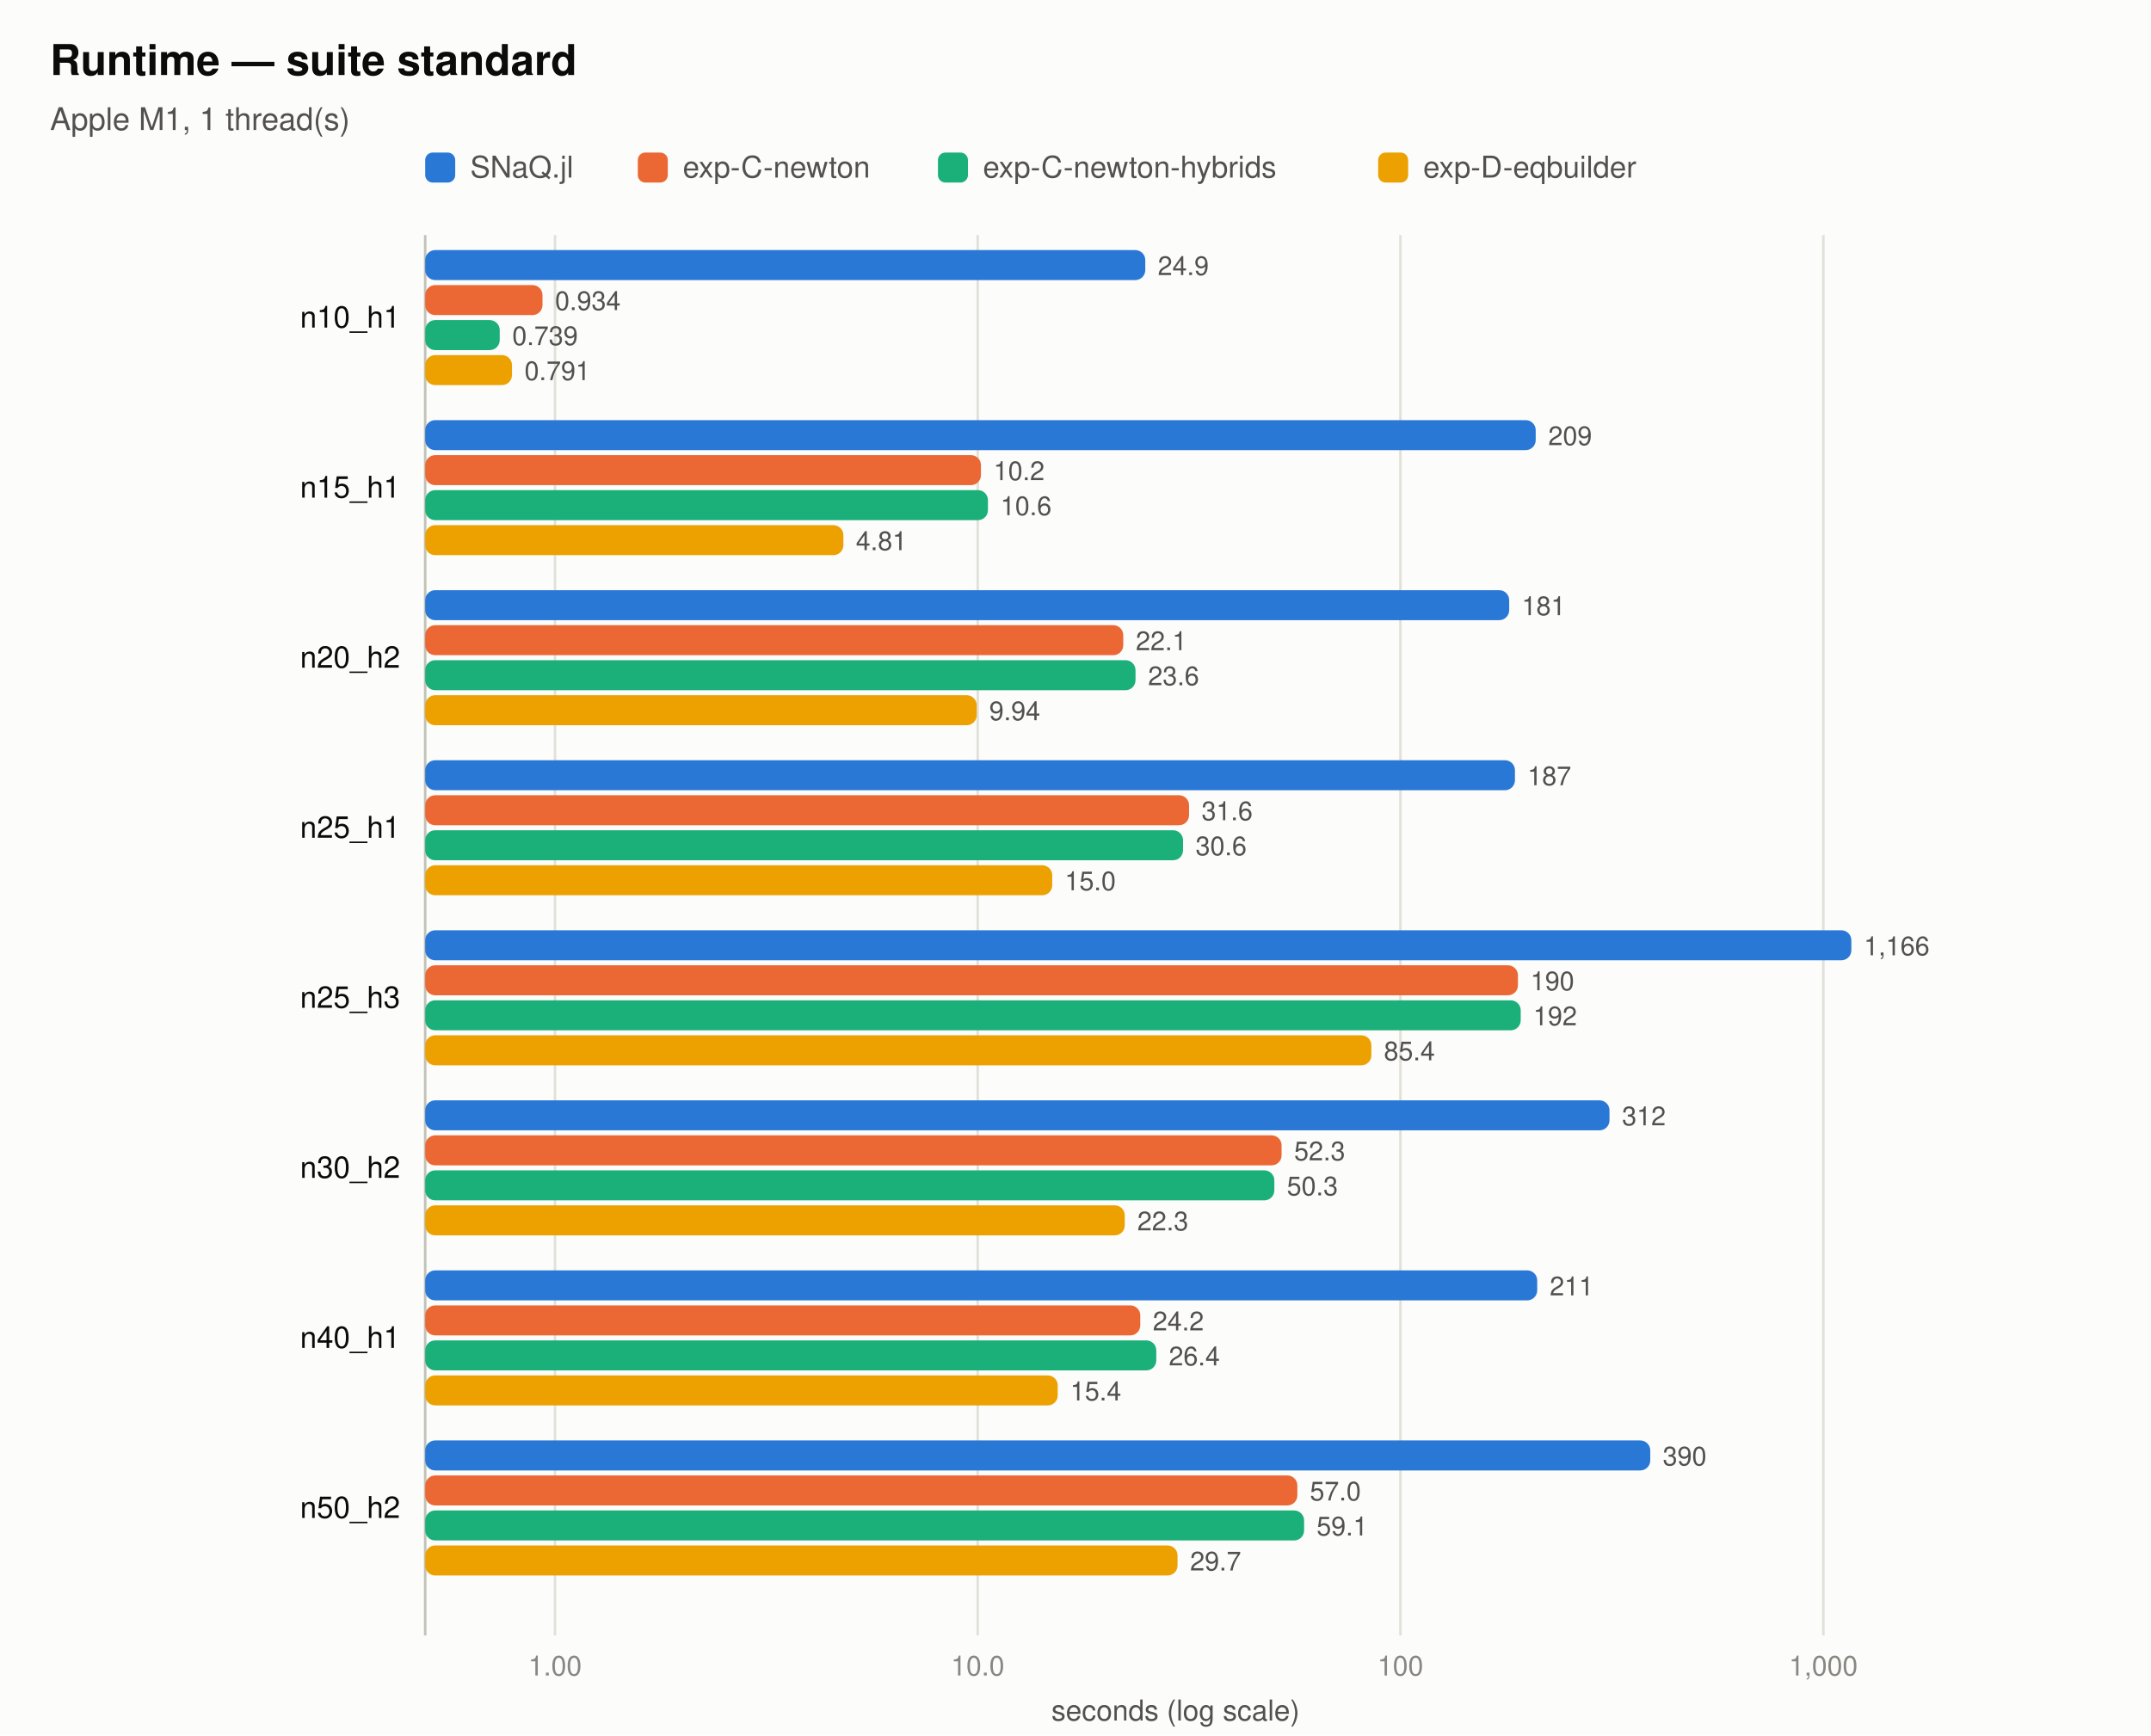
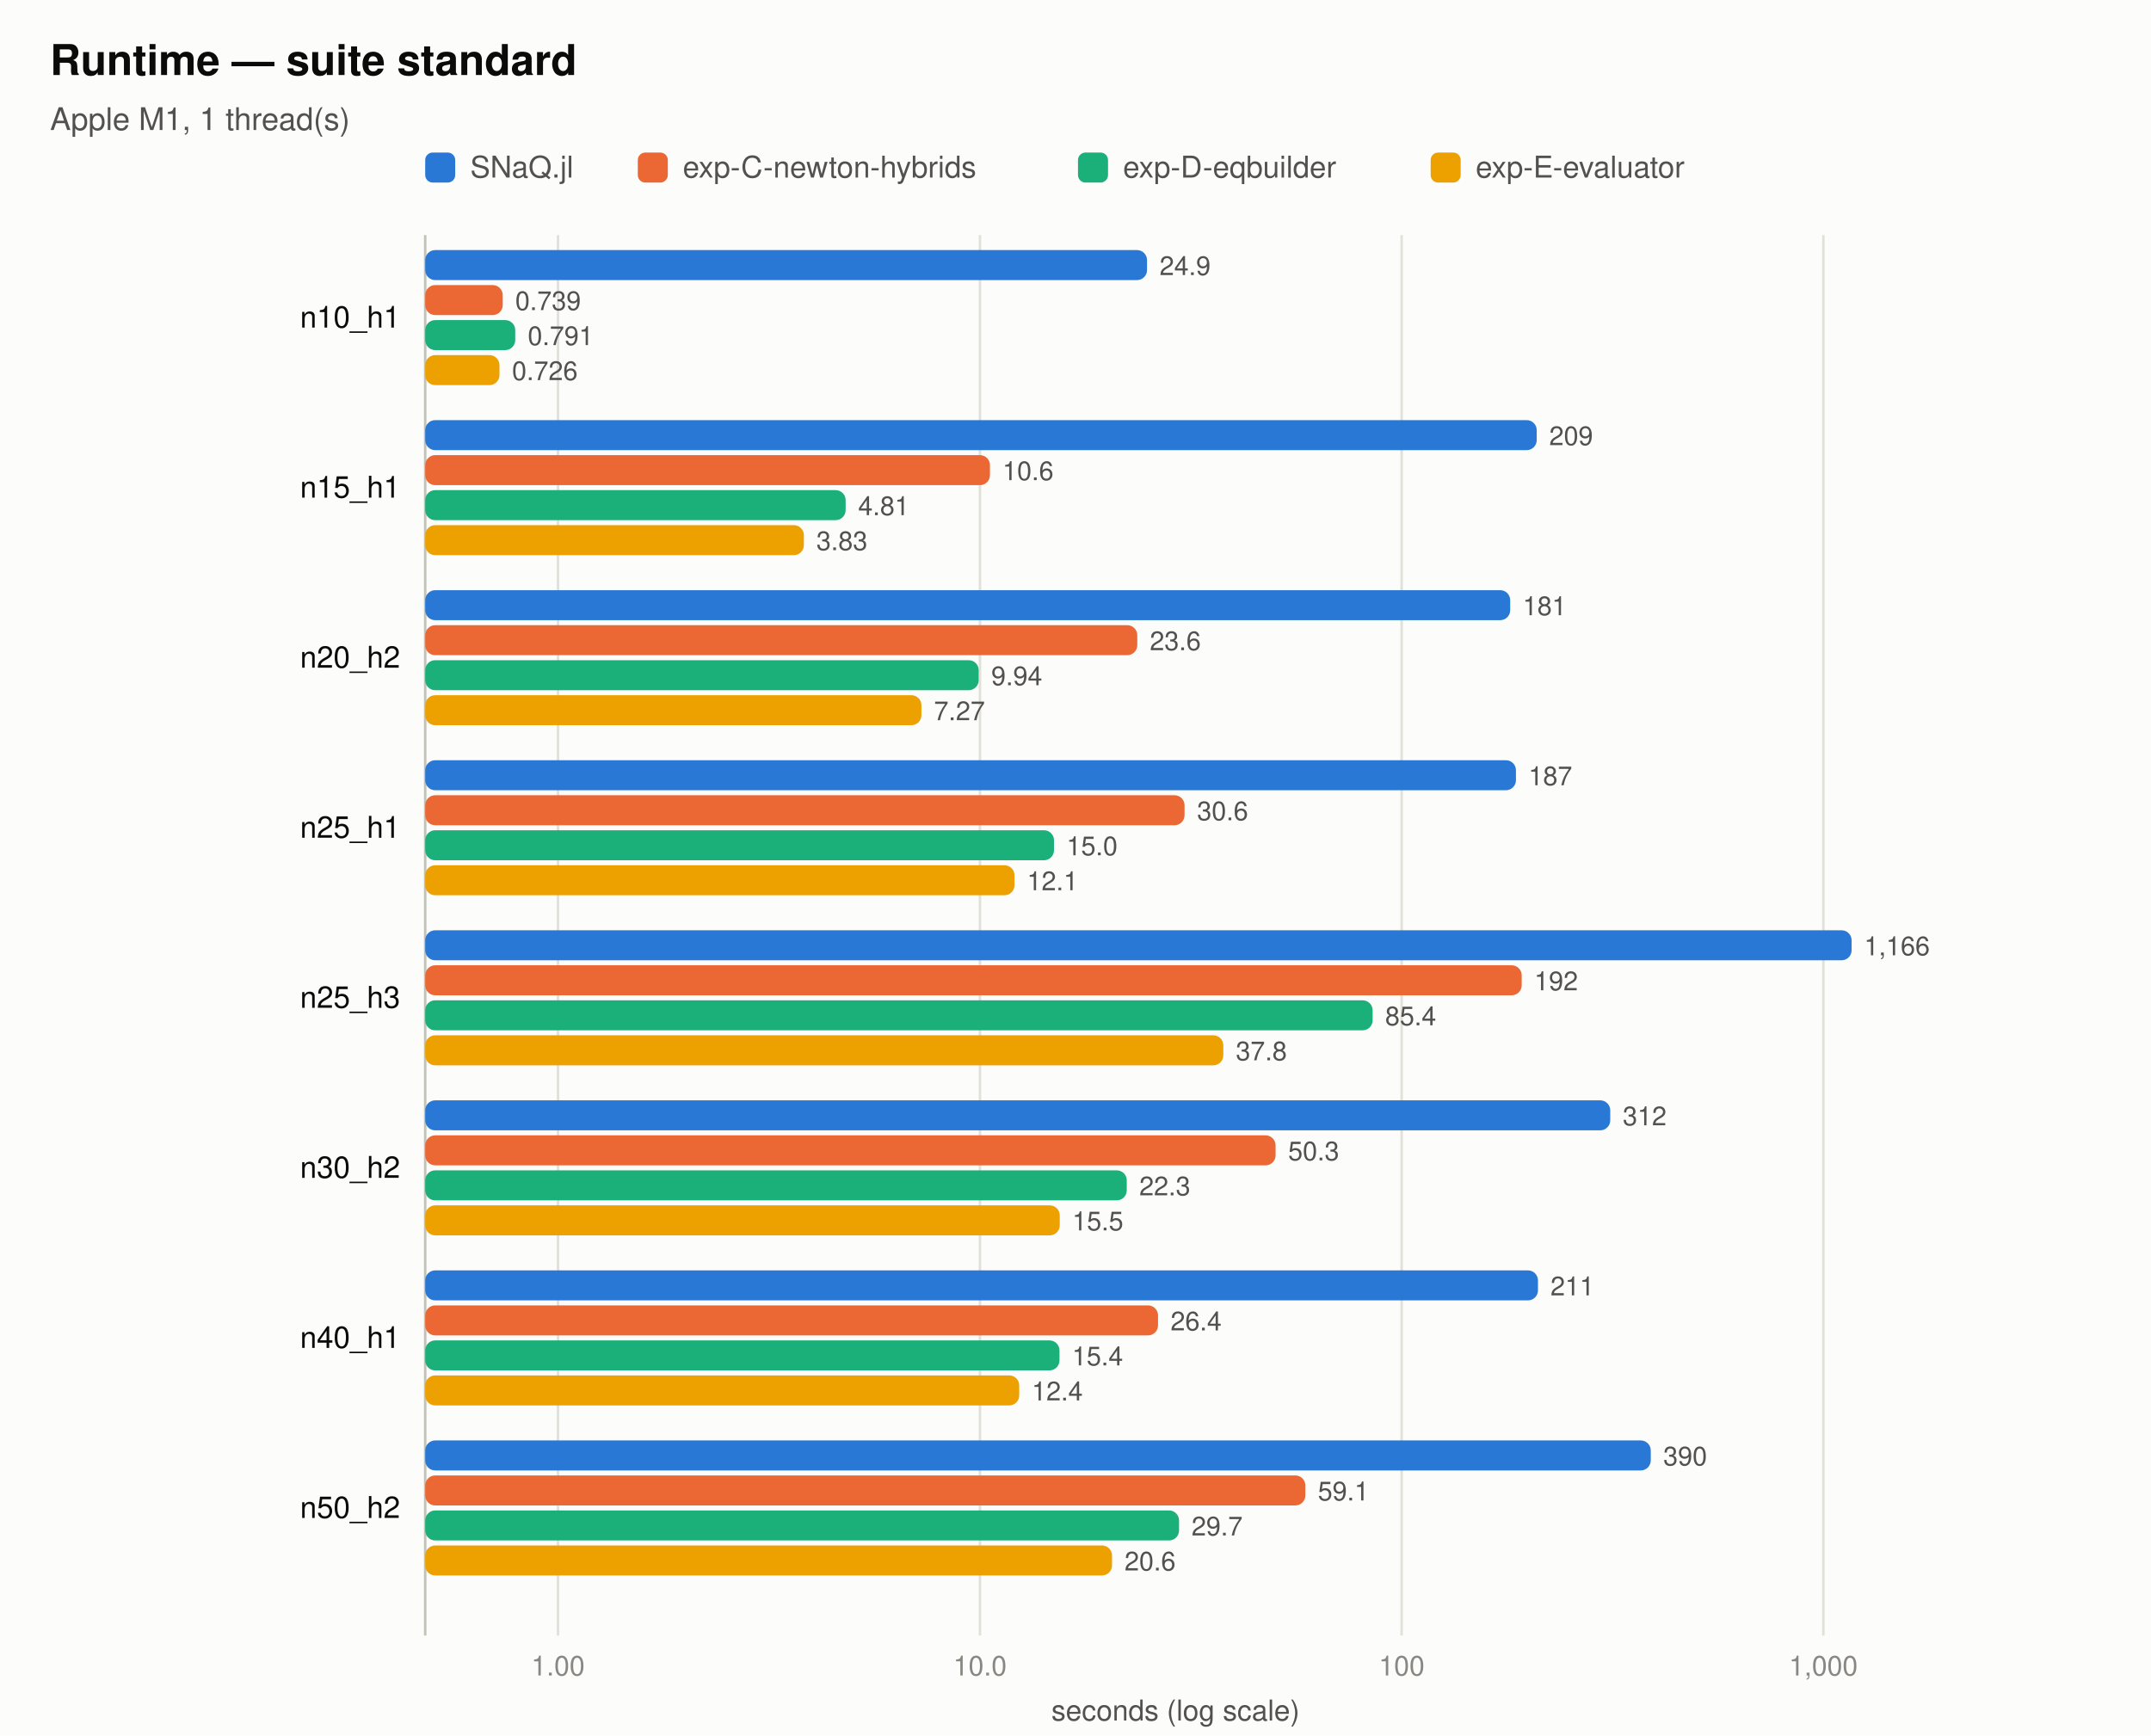
<svg xmlns="http://www.w3.org/2000/svg" width="860" height="694" viewBox="0 0 860 694" font-family="-apple-system, BlinkMacSystemFont, 'Segoe UI', Helvetica, Arial, sans-serif">
  <rect width="860" height="694" fill="#fcfcfb" />
  <text x="20" y="30" font-size="17" font-weight="600" fill="#0b0b0b">Runtime — suite standard</text>
  <text x="20" y="52" font-size="12.5" fill="#52514e">Apple M1, 1 thread(s)</text>
  <rect x="170" y="61" width="12" height="12" rx="3" fill="#2a78d6" />
  <text x="188" y="71" font-size="12" fill="#52514e">SNaQ.jl</text>
  <rect x="255" y="61" width="12" height="12" rx="3" fill="#eb6834" />
-   <text x="273" y="71" font-size="12" fill="#52514e">exp-C-newton</text>
-   <rect x="375" y="61" width="12" height="12" rx="3" fill="#1baf7a" />
-   <text x="393" y="71" font-size="12" fill="#52514e">exp-C-newton-hybrids</text>
-   <rect x="551" y="61" width="12" height="12" rx="3" fill="#eda100" />
-   <text x="569" y="71" font-size="12" fill="#52514e">exp-D-eqbuilder</text>
-   <line x1="221.9" y1="94" x2="221.9" y2="654" stroke="#e1e0d9" stroke-width="1" />
-   <text x="221.9" y="670" font-size="11" fill="#898781" text-anchor="middle">1.00</text>
-   <line x1="390.9" y1="94" x2="390.9" y2="654" stroke="#e1e0d9" stroke-width="1" />
-   <text x="390.9" y="670" font-size="11" fill="#898781" text-anchor="middle">10.0</text>
-   <line x1="559.9" y1="94" x2="559.9" y2="654" stroke="#e1e0d9" stroke-width="1" />
-   <text x="559.9" y="670" font-size="11" fill="#898781" text-anchor="middle">100</text>
+   <text x="273" y="71" font-size="12" fill="#52514e">exp-C-newton-hybrids</text>
+   <rect x="431" y="61" width="12" height="12" rx="3" fill="#1baf7a" />
+   <text x="449" y="71" font-size="12" fill="#52514e">exp-D-eqbuilder</text>
+   <rect x="572" y="61" width="12" height="12" rx="3" fill="#eda100" />
+   <text x="590" y="71" font-size="12" fill="#52514e">exp-E-evaluator</text>
+   <line x1="223.1" y1="94" x2="223.1" y2="654" stroke="#e1e0d9" stroke-width="1" />
+   <text x="223.1" y="670" font-size="11" fill="#898781" text-anchor="middle">1.00</text>
+   <line x1="391.8" y1="94" x2="391.8" y2="654" stroke="#e1e0d9" stroke-width="1" />
+   <text x="391.8" y="670" font-size="11" fill="#898781" text-anchor="middle">10.0</text>
+   <line x1="560.4" y1="94" x2="560.4" y2="654" stroke="#e1e0d9" stroke-width="1" />
+   <text x="560.4" y="670" font-size="11" fill="#898781" text-anchor="middle">100</text>
  <line x1="729.0" y1="94" x2="729.0" y2="654" stroke="#e1e0d9" stroke-width="1" />
  <text x="729.0" y="670" font-size="11" fill="#898781" text-anchor="middle">1,000</text>
  <text x="470.0" y="688" font-size="11.5" fill="#52514e" text-anchor="middle">seconds (log scale)</text>
  <line x1="170.0" y1="94" x2="170.0" y2="654" stroke="#c3c2b7" stroke-width="1" />
  <text x="160" y="131.0" font-size="12" fill="#0b0b0b" text-anchor="end">n10_h1</text>
  <g>
-     <rect x="170.0" y="100" width="287.9" height="12" rx="4.0" fill="#2a78d6" />
+     <rect x="170.0" y="100" width="288.6" height="12" rx="4.0" fill="#2a78d6" />
  </g>
-   <text x="462.9" y="110" font-size="10.5" fill="#52514e" text-anchor="start">24.9</text>
+   <text x="463.6" y="110" font-size="10.5" fill="#52514e" text-anchor="start">24.9</text>
  <g>
-     <rect x="170.0" y="114" width="46.9" height="12" rx="4.0" fill="#eb6834" />
+     <rect x="170.0" y="114" width="31.0" height="12" rx="4.0" fill="#eb6834" />
  </g>
-   <text x="221.9" y="124" font-size="10.5" fill="#52514e" text-anchor="start">0.934</text>
+   <text x="206.0" y="124" font-size="10.5" fill="#52514e" text-anchor="start">0.739</text>
  <g>
-     <rect x="170.0" y="128" width="29.8" height="12" rx="4.0" fill="#1baf7a" />
+     <rect x="170.0" y="128" width="36.0" height="12" rx="4.0" fill="#1baf7a" />
  </g>
-   <text x="204.8" y="138" font-size="10.5" fill="#52514e" text-anchor="start">0.739</text>
+   <text x="211.0" y="138" font-size="10.5" fill="#52514e" text-anchor="start">0.791</text>
  <g>
-     <rect x="170.0" y="142" width="34.7" height="12" rx="4.0" fill="#eda100" />
+     <rect x="170.0" y="142" width="29.7" height="12" rx="4.0" fill="#eda100" />
  </g>
-   <text x="209.7" y="152" font-size="10.5" fill="#52514e" text-anchor="start">0.791</text>
+   <text x="204.7" y="152" font-size="10.5" fill="#52514e" text-anchor="start">0.726</text>
  <text x="160" y="199.0" font-size="12" fill="#0b0b0b" text-anchor="end">n15_h1</text>
  <g>
-     <rect x="170.0" y="168" width="444.0" height="12" rx="4.0" fill="#2a78d6" />
+     <rect x="170.0" y="168" width="444.4" height="12" rx="4.0" fill="#2a78d6" />
  </g>
-   <text x="619.0" y="178" font-size="10.5" fill="#52514e" text-anchor="start">209</text>
+   <text x="619.4" y="178" font-size="10.5" fill="#52514e" text-anchor="start">209</text>
  <g>
-     <rect x="170.0" y="182" width="222.2" height="12" rx="4.0" fill="#eb6834" />
+     <rect x="170.0" y="182" width="225.8" height="12" rx="4.0" fill="#eb6834" />
  </g>
-   <text x="397.2" y="192" font-size="10.5" fill="#52514e" text-anchor="start">10.2</text>
+   <text x="400.8" y="192" font-size="10.5" fill="#52514e" text-anchor="start">10.6</text>
  <g>
-     <rect x="170.0" y="196" width="225.0" height="12" rx="4.0" fill="#1baf7a" />
+     <rect x="170.0" y="196" width="168.1" height="12" rx="4.0" fill="#1baf7a" />
  </g>
-   <text x="400.0" y="206" font-size="10.5" fill="#52514e" text-anchor="start">10.6</text>
+   <text x="343.1" y="206" font-size="10.5" fill="#52514e" text-anchor="start">4.81</text>
  <g>
-     <rect x="170.0" y="210" width="167.2" height="12" rx="4.0" fill="#eda100" />
+     <rect x="170.0" y="210" width="151.4" height="12" rx="4.0" fill="#eda100" />
  </g>
-   <text x="342.2" y="220" font-size="10.5" fill="#52514e" text-anchor="start">4.81</text>
+   <text x="326.4" y="220" font-size="10.5" fill="#52514e" text-anchor="start">3.83</text>
  <text x="160" y="267.0" font-size="12" fill="#0b0b0b" text-anchor="end">n20_h2</text>
  <g>
-     <rect x="170.0" y="236" width="433.4" height="12" rx="4.0" fill="#2a78d6" />
+     <rect x="170.0" y="236" width="433.8" height="12" rx="4.0" fill="#2a78d6" />
  </g>
-   <text x="608.4" y="246" font-size="10.5" fill="#52514e" text-anchor="start">181</text>
+   <text x="608.8" y="246" font-size="10.5" fill="#52514e" text-anchor="start">181</text>
  <g>
-     <rect x="170.0" y="250" width="279.1" height="12" rx="4.0" fill="#eb6834" />
+     <rect x="170.0" y="250" width="284.7" height="12" rx="4.0" fill="#eb6834" />
  </g>
-   <text x="454.1" y="260" font-size="10.5" fill="#52514e" text-anchor="start">22.1</text>
+   <text x="459.7" y="260" font-size="10.5" fill="#52514e" text-anchor="start">23.6</text>
  <g>
-     <rect x="170.0" y="264" width="284.0" height="12" rx="4.0" fill="#1baf7a" />
+     <rect x="170.0" y="264" width="221.3" height="12" rx="4.0" fill="#1baf7a" />
  </g>
-   <text x="459.0" y="274" font-size="10.5" fill="#52514e" text-anchor="start">23.6</text>
+   <text x="396.3" y="274" font-size="10.5" fill="#52514e" text-anchor="start">9.94</text>
  <g>
-     <rect x="170.0" y="278" width="220.5" height="12" rx="4.0" fill="#eda100" />
+     <rect x="170.0" y="278" width="198.4" height="12" rx="4.0" fill="#eda100" />
  </g>
-   <text x="395.5" y="288" font-size="10.5" fill="#52514e" text-anchor="start">9.94</text>
+   <text x="373.4" y="288" font-size="10.5" fill="#52514e" text-anchor="start">7.27</text>
  <text x="160" y="335.0" font-size="12" fill="#0b0b0b" text-anchor="end">n25_h1</text>
  <g>
-     <rect x="170.0" y="304" width="435.7" height="12" rx="4.0" fill="#2a78d6" />
+     <rect x="170.0" y="304" width="436.1" height="12" rx="4.0" fill="#2a78d6" />
  </g>
-   <text x="610.7" y="314" font-size="10.5" fill="#52514e" text-anchor="start">187</text>
+   <text x="611.1" y="314" font-size="10.5" fill="#52514e" text-anchor="start">187</text>
  <g>
-     <rect x="170.0" y="318" width="305.4" height="12" rx="4.0" fill="#eb6834" />
+     <rect x="170.0" y="318" width="303.6" height="12" rx="4.0" fill="#eb6834" />
  </g>
-   <text x="480.4" y="328" font-size="10.5" fill="#52514e" text-anchor="start">31.6</text>
+   <text x="478.6" y="328" font-size="10.5" fill="#52514e" text-anchor="start">30.6</text>
  <g>
-     <rect x="170.0" y="332" width="303.0" height="12" rx="4.0" fill="#1baf7a" />
+     <rect x="170.0" y="332" width="251.4" height="12" rx="4.0" fill="#1baf7a" />
  </g>
-   <text x="478.0" y="342" font-size="10.5" fill="#52514e" text-anchor="start">30.6</text>
+   <text x="426.4" y="342" font-size="10.5" fill="#52514e" text-anchor="start">15.0</text>
  <g>
-     <rect x="170.0" y="346" width="250.7" height="12" rx="4.0" fill="#eda100" />
+     <rect x="170.0" y="346" width="235.6" height="12" rx="4.0" fill="#eda100" />
  </g>
-   <text x="425.7" y="356" font-size="10.5" fill="#52514e" text-anchor="start">15.0</text>
+   <text x="410.6" y="356" font-size="10.5" fill="#52514e" text-anchor="start">12.1</text>
  <text x="160" y="403.0" font-size="12" fill="#0b0b0b" text-anchor="end">n25_h3</text>
  <g>
-     <rect x="170.0" y="372" width="570.2" height="12" rx="4.0" fill="#2a78d6" />
+     <rect x="170.0" y="372" width="570.3" height="12" rx="4.0" fill="#2a78d6" />
  </g>
-   <text x="745.2" y="382" font-size="10.5" fill="#52514e" text-anchor="start">1,166</text>
+   <text x="745.3" y="382" font-size="10.5" fill="#52514e" text-anchor="start">1,166</text>
  <g>
-     <rect x="170.0" y="386" width="436.9" height="12" rx="4.0" fill="#eb6834" />
+     <rect x="170.0" y="386" width="438.4" height="12" rx="4.0" fill="#eb6834" />
  </g>
-   <text x="611.9" y="396" font-size="10.5" fill="#52514e" text-anchor="start">190</text>
+   <text x="613.4" y="396" font-size="10.5" fill="#52514e" text-anchor="start">192</text>
  <g>
-     <rect x="170.0" y="400" width="438.0" height="12" rx="4.0" fill="#1baf7a" />
+     <rect x="170.0" y="400" width="378.8" height="12" rx="4.0" fill="#1baf7a" />
  </g>
-   <text x="613.0" y="410" font-size="10.5" fill="#52514e" text-anchor="start">192</text>
+   <text x="553.8" y="410" font-size="10.5" fill="#52514e" text-anchor="start">85.4</text>
  <g>
-     <rect x="170.0" y="414" width="378.3" height="12" rx="4.0" fill="#eda100" />
+     <rect x="170.0" y="414" width="319.1" height="12" rx="4.0" fill="#eda100" />
  </g>
-   <text x="553.3" y="424" font-size="10.5" fill="#52514e" text-anchor="start">85.4</text>
+   <text x="494.1" y="424" font-size="10.5" fill="#52514e" text-anchor="start">37.8</text>
  <text x="160" y="471.0" font-size="12" fill="#0b0b0b" text-anchor="end">n30_h2</text>
  <g>
-     <rect x="170.0" y="440" width="473.5" height="12" rx="4.0" fill="#2a78d6" />
+     <rect x="170.0" y="440" width="473.8" height="12" rx="4.0" fill="#2a78d6" />
  </g>
-   <text x="648.5" y="450" font-size="10.5" fill="#52514e" text-anchor="start">312</text>
+   <text x="648.8" y="450" font-size="10.5" fill="#52514e" text-anchor="start">312</text>
  <g>
-     <rect x="170.0" y="454" width="342.4" height="12" rx="4.0" fill="#eb6834" />
+     <rect x="170.0" y="454" width="340.0" height="12" rx="4.0" fill="#eb6834" />
  </g>
-   <text x="517.4" y="464" font-size="10.5" fill="#52514e" text-anchor="start">52.3</text>
+   <text x="515.0" y="464" font-size="10.5" fill="#52514e" text-anchor="start">50.3</text>
  <g>
-     <rect x="170.0" y="468" width="339.5" height="12" rx="4.0" fill="#1baf7a" />
+     <rect x="170.0" y="468" width="280.5" height="12" rx="4.0" fill="#1baf7a" />
  </g>
-   <text x="514.5" y="478" font-size="10.5" fill="#52514e" text-anchor="start">50.3</text>
+   <text x="455.5" y="478" font-size="10.5" fill="#52514e" text-anchor="start">22.3</text>
  <g>
-     <rect x="170.0" y="482" width="279.7" height="12" rx="4.0" fill="#eda100" />
+     <rect x="170.0" y="482" width="253.7" height="12" rx="4.0" fill="#eda100" />
  </g>
-   <text x="454.7" y="492" font-size="10.5" fill="#52514e" text-anchor="start">22.3</text>
+   <text x="428.7" y="492" font-size="10.5" fill="#52514e" text-anchor="start">15.5</text>
  <text x="160" y="539.0" font-size="12" fill="#0b0b0b" text-anchor="end">n40_h1</text>
  <g>
-     <rect x="170.0" y="508" width="444.6" height="12" rx="4.0" fill="#2a78d6" />
+     <rect x="170.0" y="508" width="444.9" height="12" rx="4.0" fill="#2a78d6" />
  </g>
-   <text x="619.6" y="518" font-size="10.5" fill="#52514e" text-anchor="start">211</text>
+   <text x="619.9" y="518" font-size="10.5" fill="#52514e" text-anchor="start">211</text>
  <g>
-     <rect x="170.0" y="522" width="285.9" height="12" rx="4.0" fill="#eb6834" />
+     <rect x="170.0" y="522" width="293.0" height="12" rx="4.0" fill="#eb6834" />
  </g>
-   <text x="460.9" y="532" font-size="10.5" fill="#52514e" text-anchor="start">24.2</text>
+   <text x="468.0" y="532" font-size="10.5" fill="#52514e" text-anchor="start">26.4</text>
  <g>
-     <rect x="170.0" y="536" width="292.3" height="12" rx="4.0" fill="#1baf7a" />
+     <rect x="170.0" y="536" width="253.6" height="12" rx="4.0" fill="#1baf7a" />
  </g>
-   <text x="467.3" y="546" font-size="10.5" fill="#52514e" text-anchor="start">26.4</text>
+   <text x="428.6" y="546" font-size="10.5" fill="#52514e" text-anchor="start">15.4</text>
  <g>
-     <rect x="170.0" y="550" width="252.9" height="12" rx="4.0" fill="#eda100" />
+     <rect x="170.0" y="550" width="237.5" height="12" rx="4.0" fill="#eda100" />
  </g>
-   <text x="427.9" y="560" font-size="10.5" fill="#52514e" text-anchor="start">15.4</text>
+   <text x="412.5" y="560" font-size="10.5" fill="#52514e" text-anchor="start">12.4</text>
  <text x="160" y="607.0" font-size="12" fill="#0b0b0b" text-anchor="end">n50_h2</text>
  <g>
-     <rect x="170.0" y="576" width="489.8" height="12" rx="4.0" fill="#2a78d6" />
+     <rect x="170.0" y="576" width="490.0" height="12" rx="4.0" fill="#2a78d6" />
  </g>
-   <text x="664.8" y="586" font-size="10.5" fill="#52514e" text-anchor="start">390</text>
+   <text x="665.0" y="586" font-size="10.5" fill="#52514e" text-anchor="start">390</text>
  <g>
-     <rect x="170.0" y="590" width="348.7" height="12" rx="4.0" fill="#eb6834" />
+     <rect x="170.0" y="590" width="351.9" height="12" rx="4.0" fill="#eb6834" />
  </g>
-   <text x="523.7" y="600" font-size="10.5" fill="#52514e" text-anchor="start">57.0</text>
+   <text x="526.9" y="600" font-size="10.5" fill="#52514e" text-anchor="start">59.1</text>
  <g>
-     <rect x="170.0" y="604" width="351.4" height="12" rx="4.0" fill="#1baf7a" />
+     <rect x="170.0" y="604" width="301.4" height="12" rx="4.0" fill="#1baf7a" />
  </g>
-   <text x="526.4" y="614" font-size="10.5" fill="#52514e" text-anchor="start">59.1</text>
+   <text x="476.4" y="614" font-size="10.5" fill="#52514e" text-anchor="start">29.7</text>
  <g>
-     <rect x="170.0" y="618" width="300.8" height="12" rx="4.0" fill="#eda100" />
+     <rect x="170.0" y="618" width="274.6" height="12" rx="4.0" fill="#eda100" />
  </g>
-   <text x="475.8" y="628" font-size="10.5" fill="#52514e" text-anchor="start">29.7</text>
+   <text x="449.6" y="628" font-size="10.5" fill="#52514e" text-anchor="start">20.6</text>
</svg>
